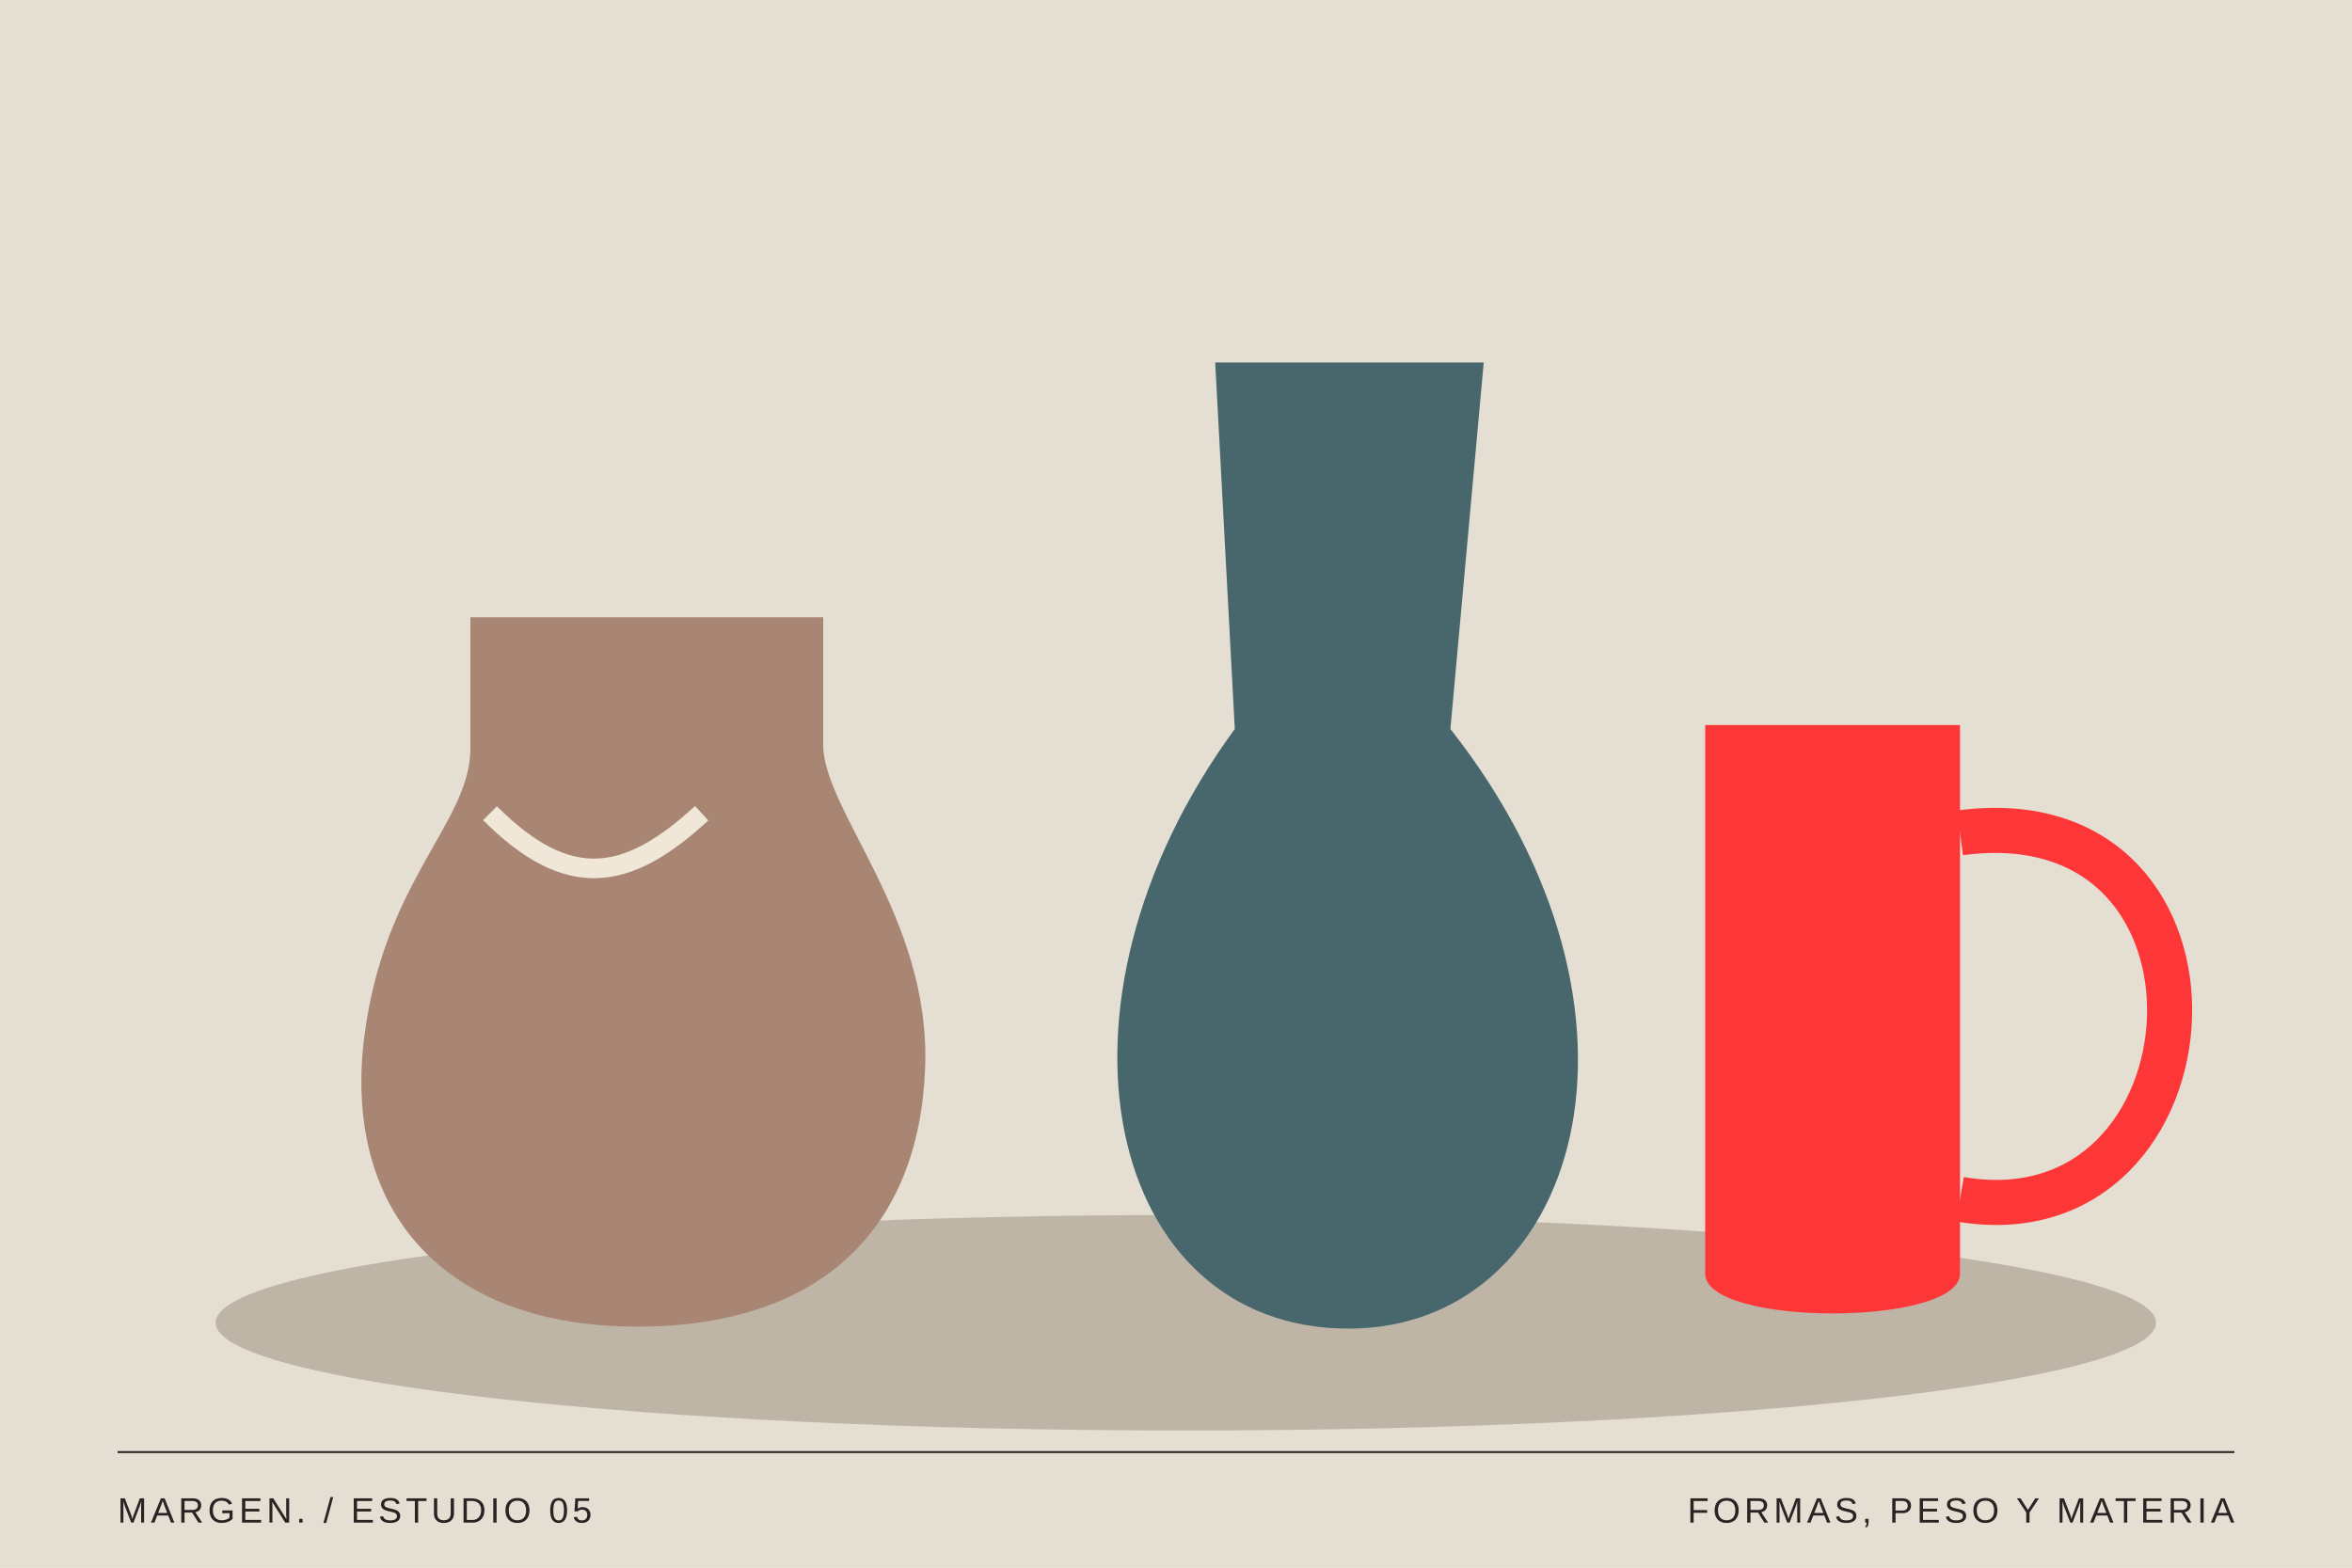
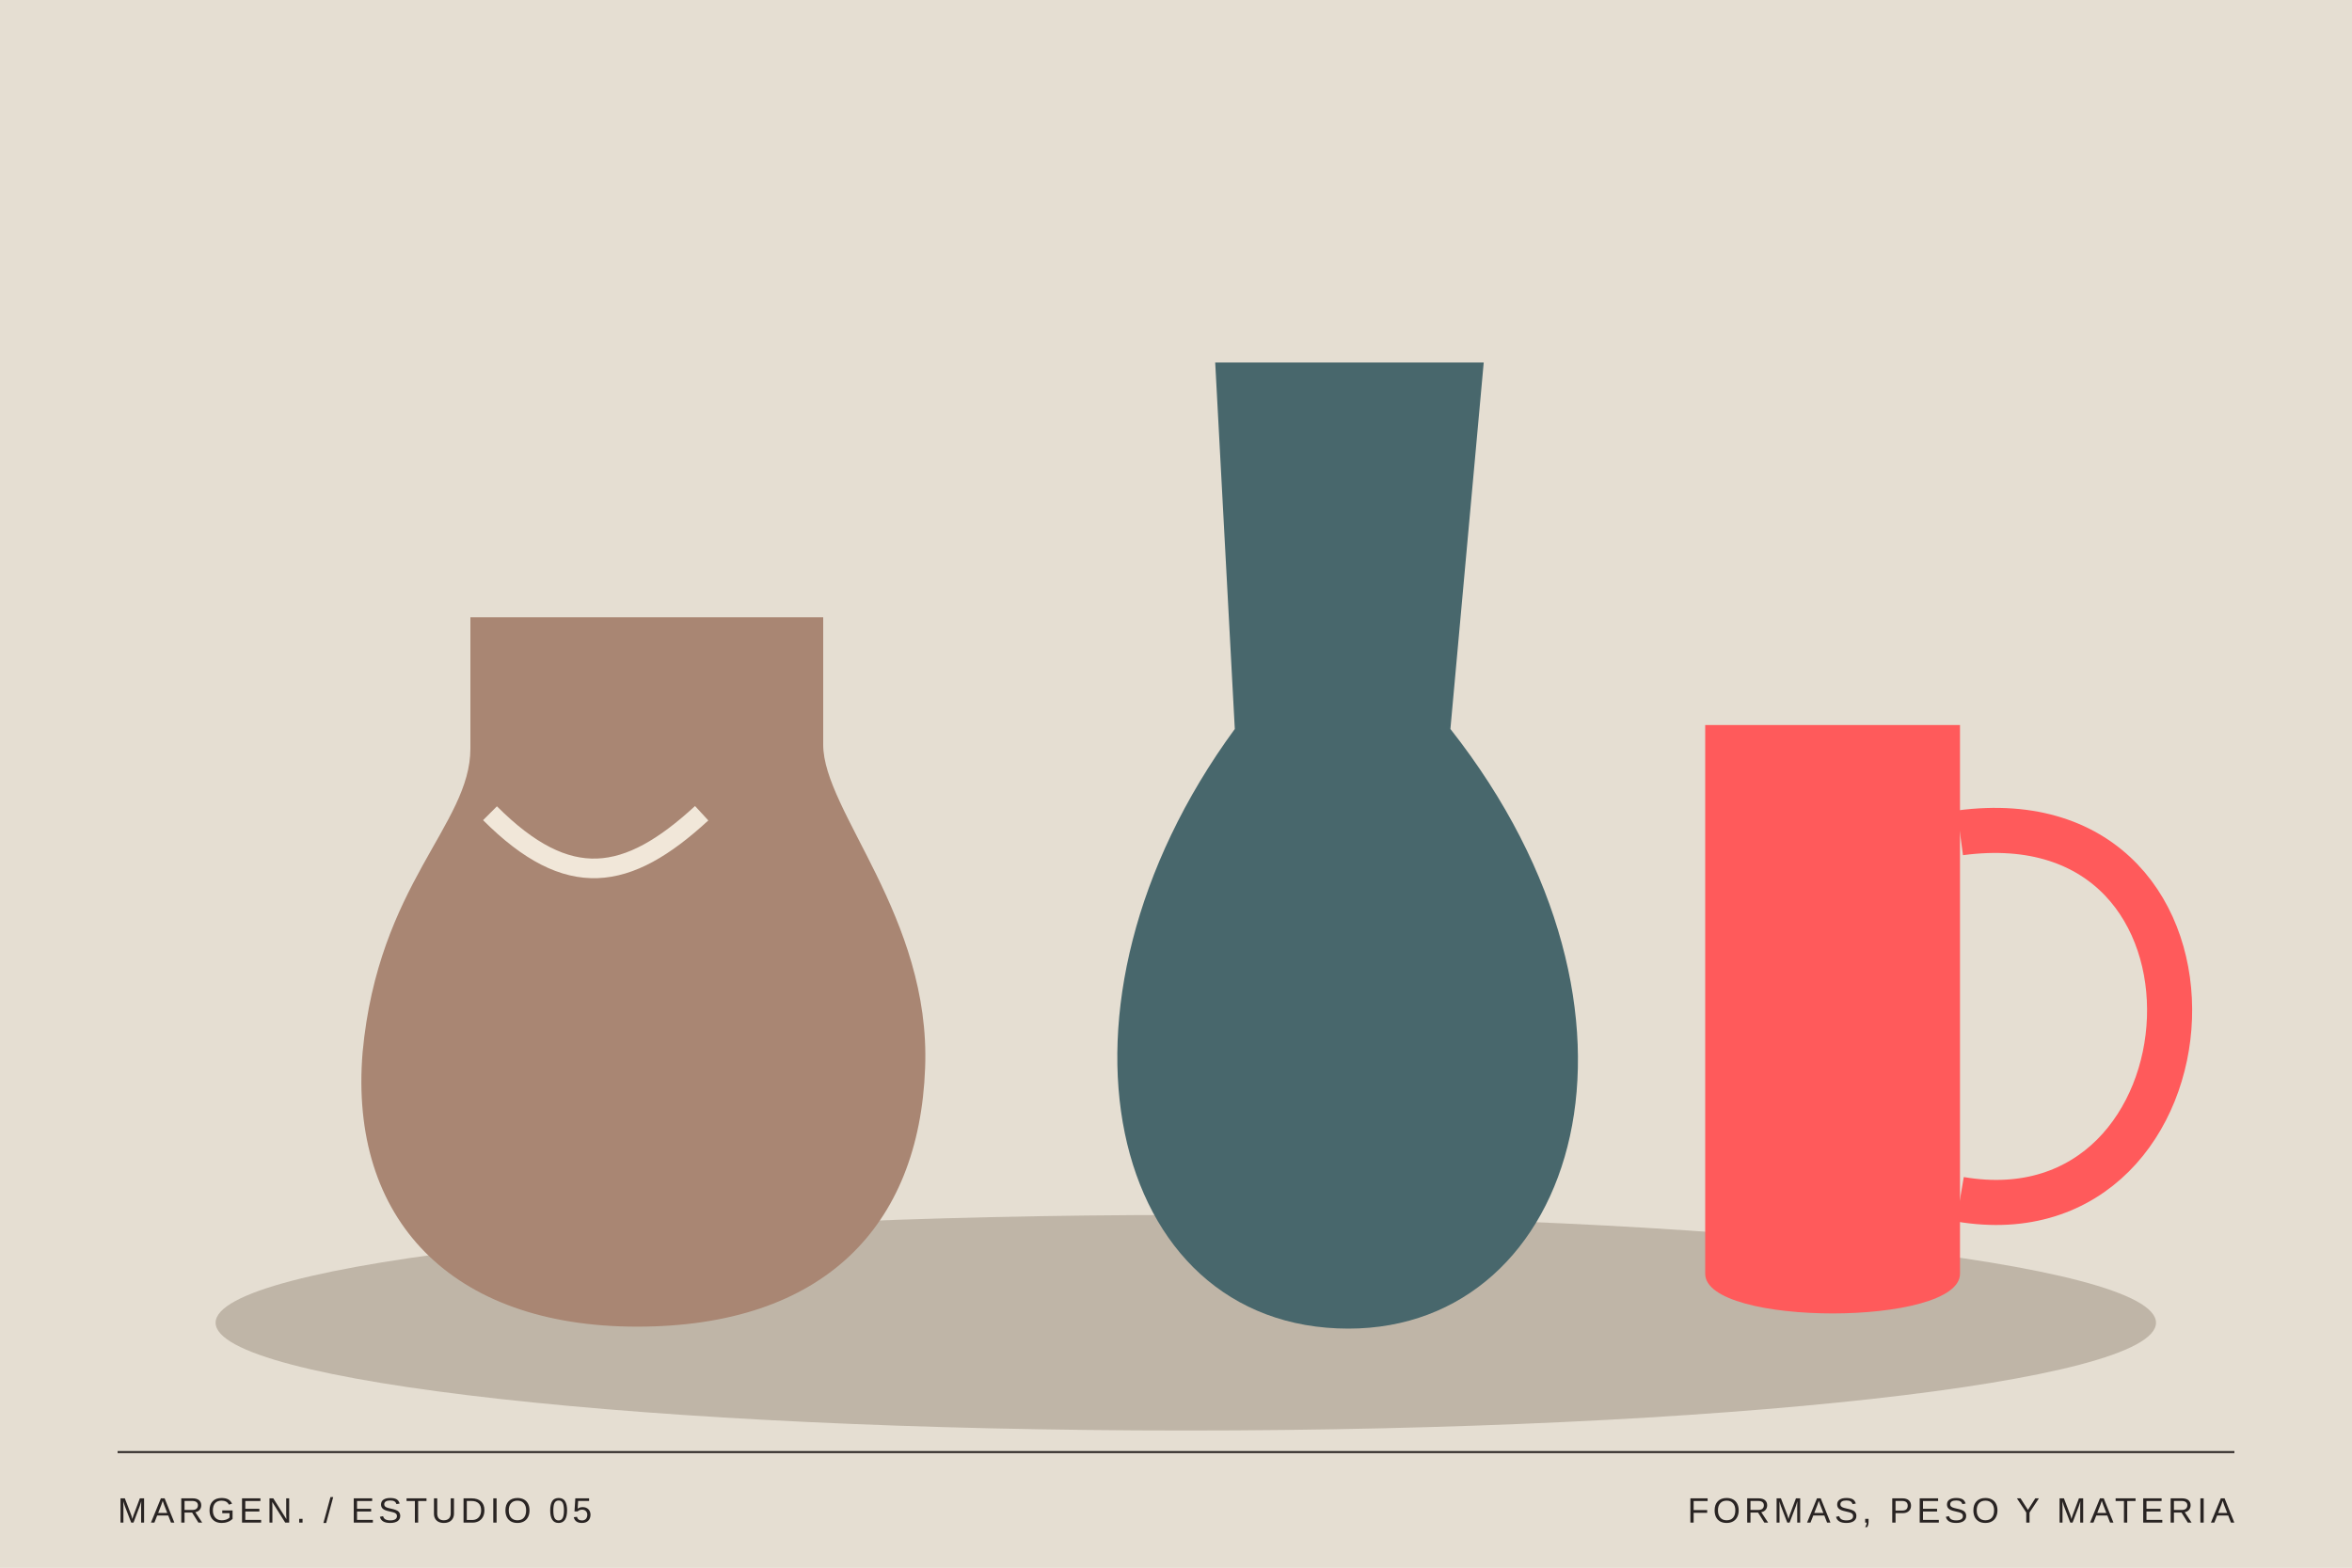
<svg xmlns="http://www.w3.org/2000/svg" width="1200" height="800" viewBox="0 0 1200 800" role="img" aria-label="Estudio gráfico editorial objetos">
  <rect width="1200" height="800" fill="#e5ded2" />
  <ellipse cx="605" cy="675" rx="495" ry="55" fill="#bfb5a7" />
  <path d="M240 315H420V380C420 414 475 468 472 545C469 626 420 677 325 677C230 677 178 622 185 537C193 451 240 421 240 382Z" fill="#a98673" />
  <path d="M620 185H757L740 372C855 518 805 678 688 678C565 678 526 514 630 372Z" fill="#48676c" />
-   <path d="M870 370H1000V650C1000 677 870 677 870 650Z" fill="#fd3738" />
-   <path d="M1000 425C1150 405 1135 635 1000 612" stroke="#fd3738" stroke-width="23" fill="none" />
+   <path d="M870 370H1000V650C1000 677 870 677 870 650Z" fill="#ff5a5b" />
+   <path d="M1000 425C1150 405 1135 635 1000 612" stroke="#ff5a5b" stroke-width="23" fill="none" />
  <path d="M250 415C290 455 320 450 358 415" fill="none" stroke="#f1e7d9" stroke-width="10" />
  <rect x="0" y="742" width="1200" height="58" fill="#e5ded2" />
  <path d="M60 741H1140" stroke="#292423" stroke-width="1" />
  <g font-family="Arial, sans-serif" font-size="18" fill="#292423" letter-spacing="2">
    <text x="60" y="777">MARGEN. / ESTUDIO 05</text>
    <text x="1140" y="777" text-anchor="end">FORMAS, PESO Y MATERIA</text>
  </g>
</svg>
